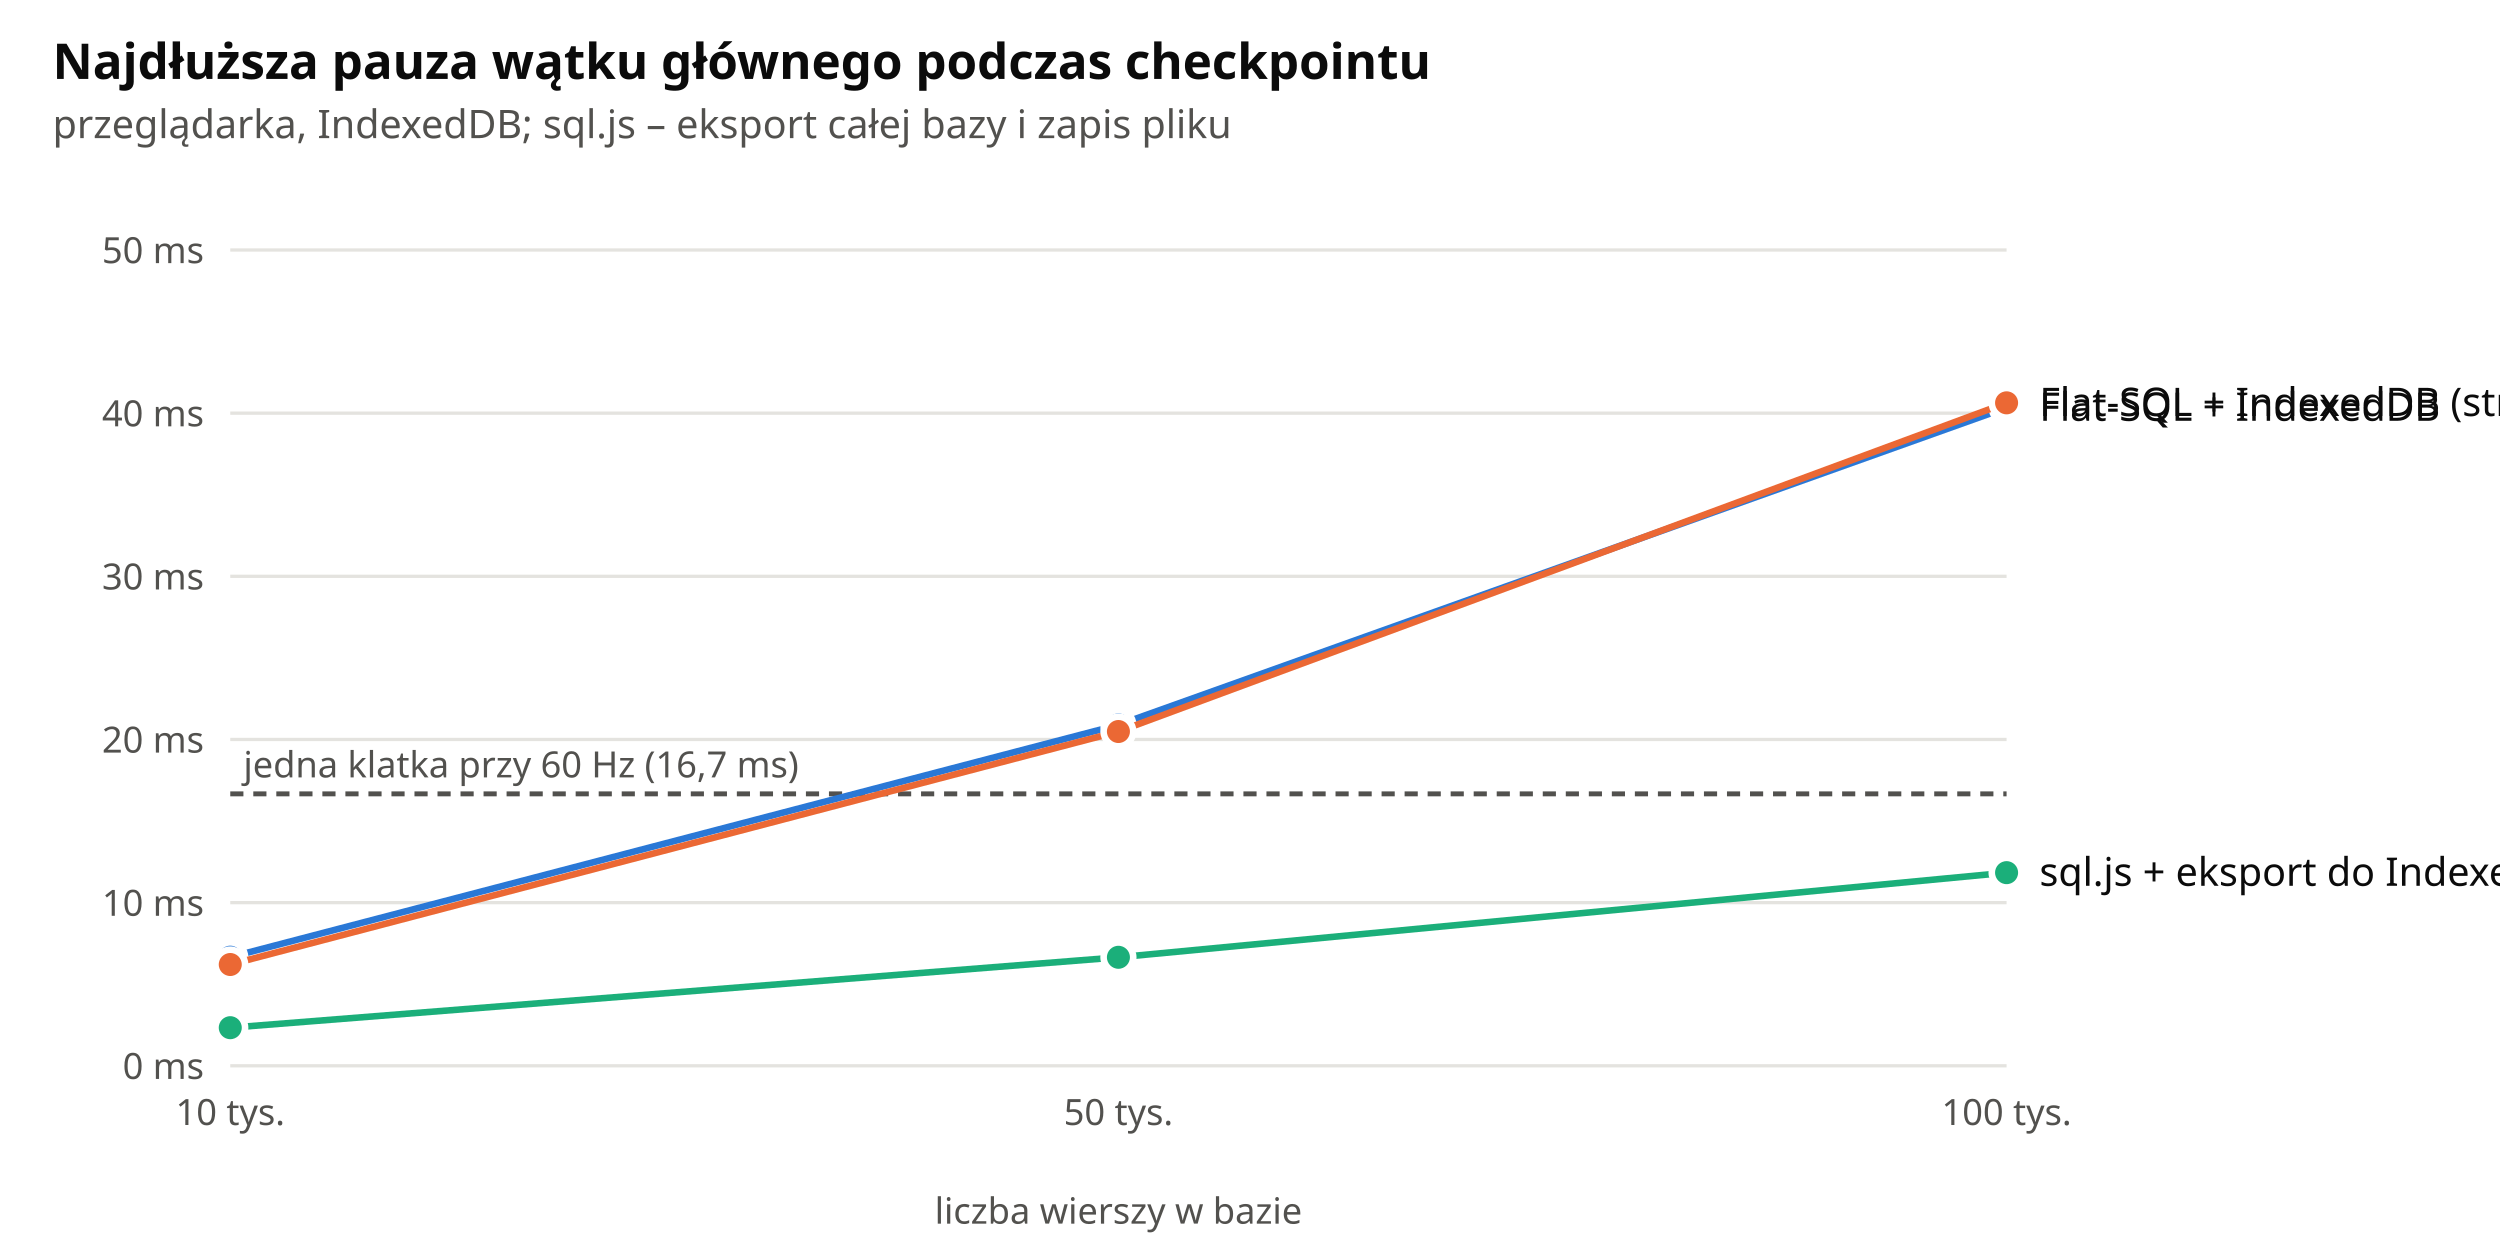
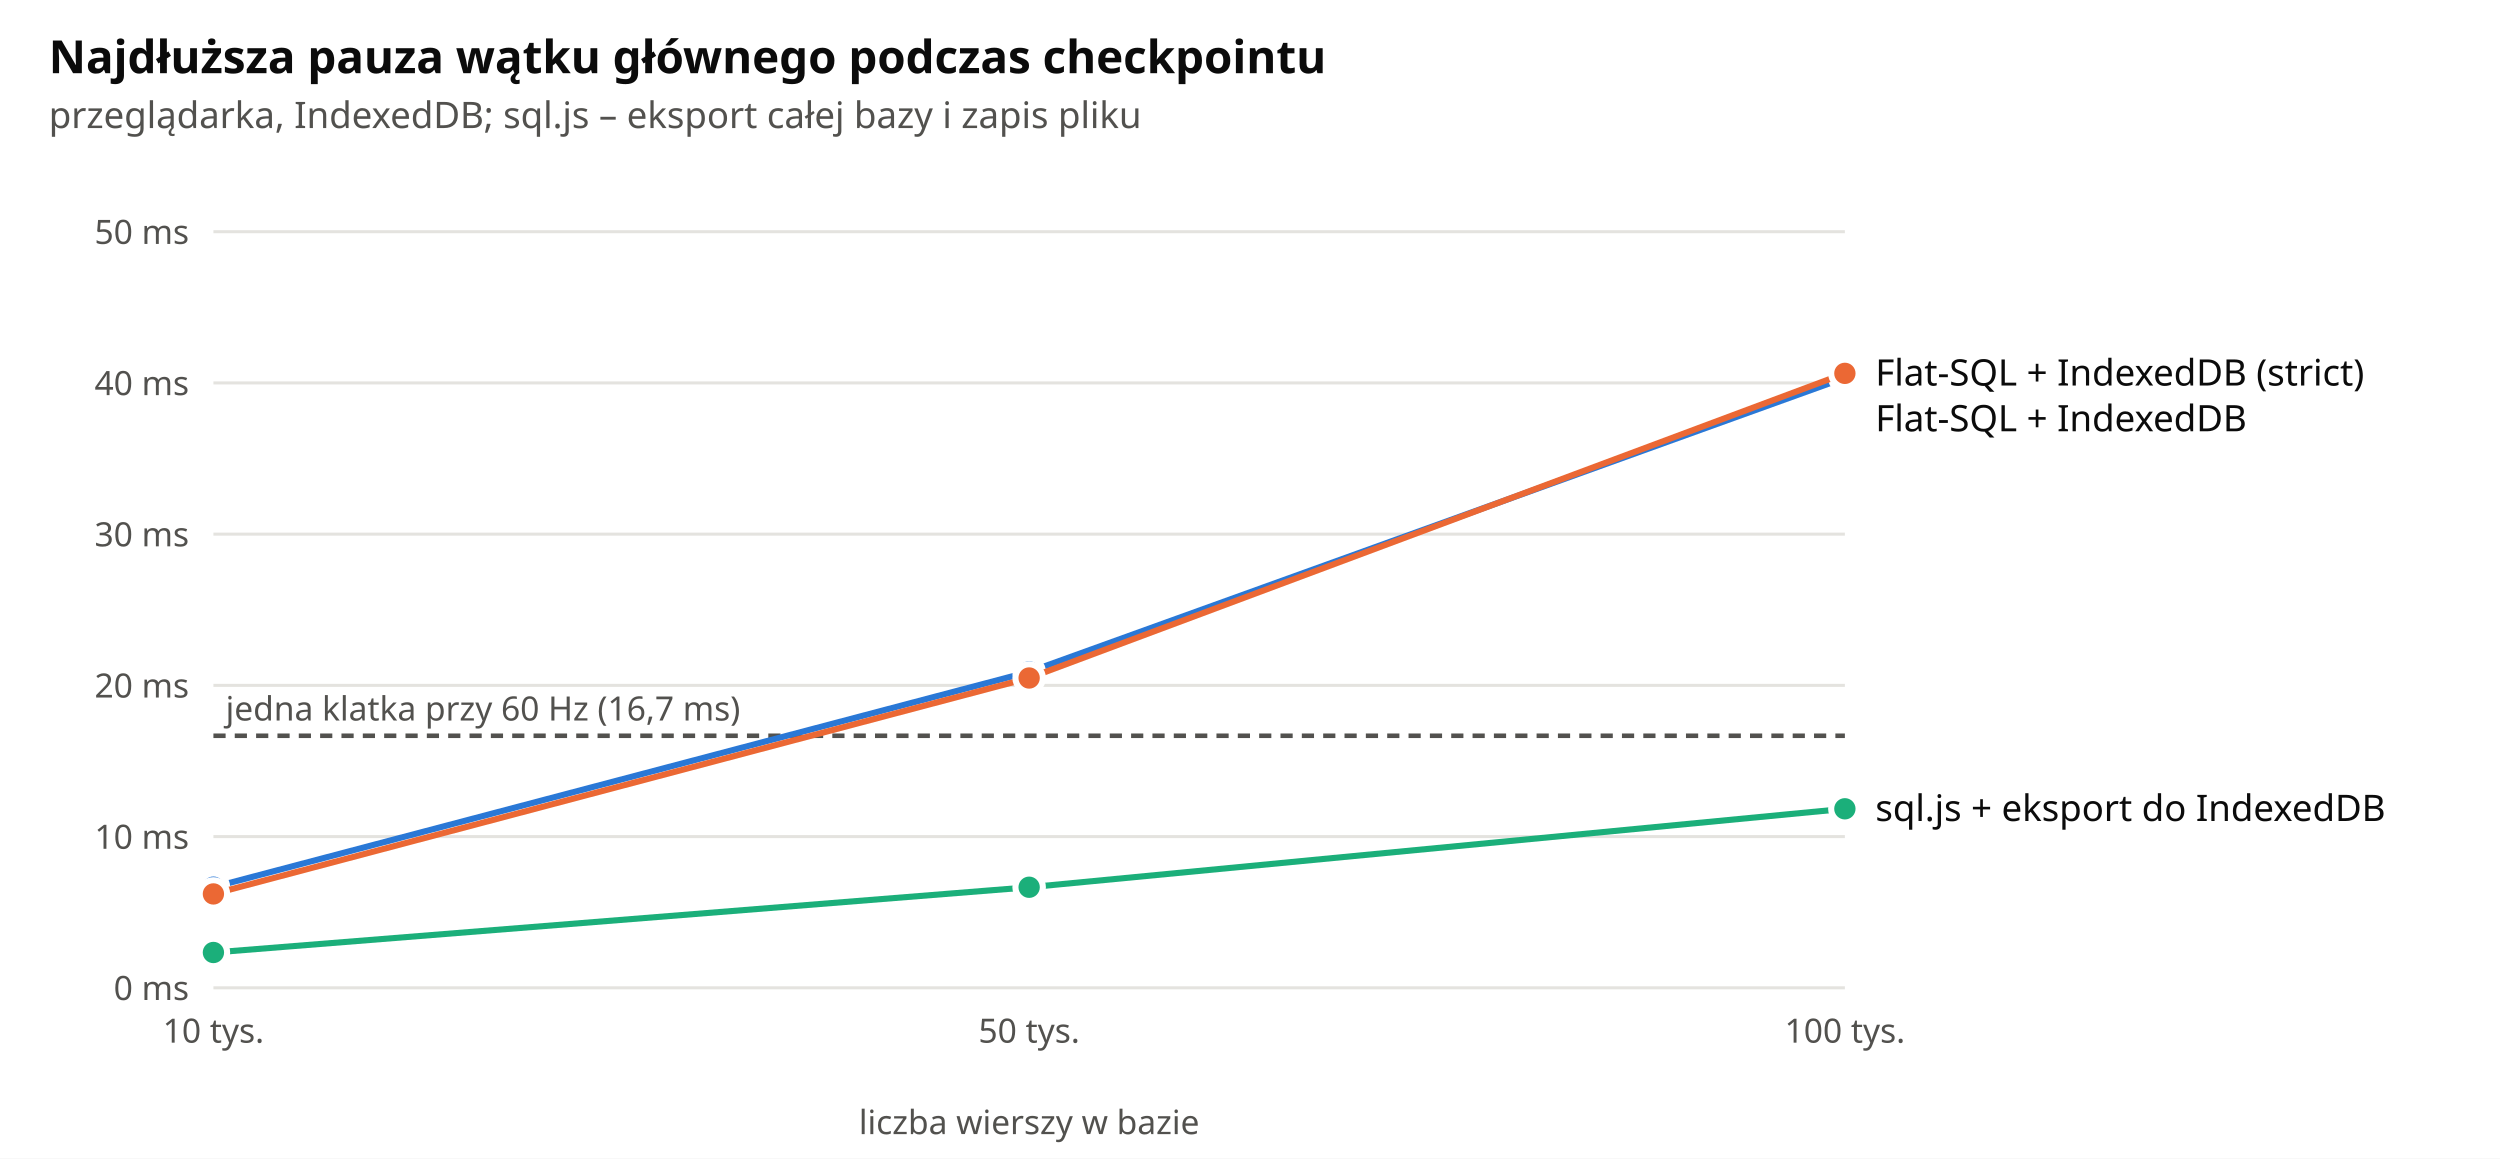
- <svg xmlns="http://www.w3.org/2000/svg" viewBox="0 0 760 380" width="760" height="380" font-family="Segoe UI, system-ui, sans-serif">
-   <rect width="760" height="380" fill="#ffffff" />
+ <svg xmlns="http://www.w3.org/2000/svg" viewBox="0 0 820 380" width="820" height="380" font-family="Segoe UI, system-ui, sans-serif">
+   <rect width="820" height="380" fill="#ffffff" />
  <text x="16" y="24" font-size="15" font-weight="600" fill="#0b0b0b">Najdłuższa pauza wątku głównego podczas checkpointu</text>
  <text x="16" y="42" font-size="12" fill="#52514e">przeglądarka, IndexedDB; sql.js – eksport całej bazy i zapis pliku</text>
-   <line x1="70" x2="610" y1="324" y2="324" stroke="#e4e3df" />
+   <line x1="70" x2="605.12" y1="324" y2="324" stroke="#e4e3df" />
  <text x="62" y="328" font-size="11" fill="#52514e" text-anchor="end">0 ms</text>
-   <line x1="70" x2="610" y1="274.4" y2="274.4" stroke="#e4e3df" />
+   <line x1="70" x2="605.12" y1="274.4" y2="274.4" stroke="#e4e3df" />
  <text x="62" y="278.4" font-size="11" fill="#52514e" text-anchor="end">10 ms</text>
-   <line x1="70" x2="610" y1="224.8" y2="224.8" stroke="#e4e3df" />
+   <line x1="70" x2="605.12" y1="224.8" y2="224.8" stroke="#e4e3df" />
  <text x="62" y="228.8" font-size="11" fill="#52514e" text-anchor="end">20 ms</text>
-   <line x1="70" x2="610" y1="175.2" y2="175.2" stroke="#e4e3df" />
+   <line x1="70" x2="605.12" y1="175.2" y2="175.2" stroke="#e4e3df" />
  <text x="62" y="179.2" font-size="11" fill="#52514e" text-anchor="end">30 ms</text>
-   <line x1="70" x2="610" y1="125.6" y2="125.6" stroke="#e4e3df" />
+   <line x1="70" x2="605.12" y1="125.6" y2="125.6" stroke="#e4e3df" />
  <text x="62" y="129.6" font-size="11" fill="#52514e" text-anchor="end">40 ms</text>
-   <line x1="70" x2="610" y1="76" y2="76" stroke="#e4e3df" />
+   <line x1="70" x2="605.12" y1="76" y2="76" stroke="#e4e3df" />
  <text x="62" y="80" font-size="11" fill="#52514e" text-anchor="end">50 ms</text>
  <text x="70" y="342" font-size="11" fill="#52514e" text-anchor="middle">10 tys.</text>
-   <text x="340" y="342" font-size="11" fill="#52514e" text-anchor="middle">50 tys.</text>
-   <text x="610" y="342" font-size="11" fill="#52514e" text-anchor="middle">100 tys.</text>
-   <text x="340" y="372" font-size="11" fill="#52514e" text-anchor="middle">liczba wierszy w bazie</text>
-   <line x1="70" x2="610" y1="241.333" y2="241.333" stroke="#52514e" stroke-width="1.5" stroke-dasharray="4 3" />
+   <text x="337.56" y="342" font-size="11" fill="#52514e" text-anchor="middle">50 tys.</text>
+   <text x="605.12" y="342" font-size="11" fill="#52514e" text-anchor="middle">100 tys.</text>
+   <text x="337.56" y="372" font-size="11" fill="#52514e" text-anchor="middle">liczba wierszy w bazie</text>
+   <line x1="70" x2="605.12" y1="241.333" y2="241.333" stroke="#52514e" stroke-width="1.5" stroke-dasharray="4 3" />
  <text x="74" y="236.333" font-size="11" fill="#52514e">jedna klatka przy 60 Hz (16,7 ms)</text>
-   <polyline points="70,290.979 340,220.361 610,123.926" fill="none" stroke="#2a78d6" stroke-width="2" />
+   <polyline points="70,290.979 337.56,220.361 605.12,123.926" fill="none" stroke="#2a78d6" stroke-width="2" />
  <g>
    <line x1="70" x2="70" y1="294.314" y2="290.408" stroke="#2a78d6" stroke-width="2" />
    <circle cx="70" cy="290.979" r="4.5" fill="#2a78d6" stroke="#ffffff" stroke-width="2" />
  </g>
  <g>
-     <line x1="340" x2="340" y1="221.607" y2="219.468" stroke="#2a78d6" stroke-width="2" />
-     <circle cx="340" cy="220.361" r="4.5" fill="#2a78d6" stroke="#ffffff" stroke-width="2" />
+     <line x1="337.56" x2="337.56" y1="221.607" y2="219.468" stroke="#2a78d6" stroke-width="2" />
+     <circle cx="337.56" cy="220.361" r="4.5" fill="#2a78d6" stroke="#ffffff" stroke-width="2" />
  </g>
  <g>
-     <line x1="610" x2="610" y1="124.664" y2="121.979" stroke="#2a78d6" stroke-width="2" />
-     <circle cx="610" cy="123.926" r="4.5" fill="#2a78d6" stroke="#ffffff" stroke-width="2" />
+     <line x1="605.12" x2="605.12" y1="124.664" y2="121.979" stroke="#2a78d6" stroke-width="2" />
+     <circle cx="605.12" cy="123.926" r="4.5" fill="#2a78d6" stroke="#ffffff" stroke-width="2" />
  </g>
-   <text x="620" y="127.926" font-size="12" fill="#0b0b0b">Flat-SQL + IndexedDB</text>
-   <polyline points="70,293.211 340,222.382 610,122.463" fill="none" stroke="#eb6834" stroke-width="2" />
+   <polyline points="70,293.211 337.56,222.382 605.12,122.463" fill="none" stroke="#eb6834" stroke-width="2" />
  <g>
    <line x1="70" x2="70" y1="293.291" y2="292.541" stroke="#eb6834" stroke-width="2" />
    <circle cx="70" cy="293.211" r="4.5" fill="#eb6834" stroke="#ffffff" stroke-width="2" />
  </g>
  <g>
-     <line x1="340" x2="340" y1="223.56" y2="221.235" stroke="#eb6834" stroke-width="2" />
-     <circle cx="340" cy="222.382" r="4.5" fill="#eb6834" stroke="#ffffff" stroke-width="2" />
+     <line x1="337.56" x2="337.56" y1="223.56" y2="221.235" stroke="#eb6834" stroke-width="2" />
+     <circle cx="337.56" cy="222.382" r="4.5" fill="#eb6834" stroke="#ffffff" stroke-width="2" />
  </g>
  <g>
-     <line x1="610" x2="610" y1="123.573" y2="121.303" stroke="#eb6834" stroke-width="2" />
-     <circle cx="610" cy="122.463" r="4.5" fill="#eb6834" stroke="#ffffff" stroke-width="2" />
+     <line x1="605.12" x2="605.12" y1="123.573" y2="121.303" stroke="#eb6834" stroke-width="2" />
+     <circle cx="605.12" cy="122.463" r="4.5" fill="#eb6834" stroke="#ffffff" stroke-width="2" />
  </g>
-   <text x="620" y="126.463" font-size="12" fill="#0b0b0b">Flat-SQL + IndexedDB (strict)</text>
-   <polyline points="70,312.418 340,291.016 610,265.286" fill="none" stroke="#1baf7a" stroke-width="2" />
+   <polyline points="70,312.418 337.56,291.016 605.12,265.286" fill="none" stroke="#1baf7a" stroke-width="2" />
  <g>
    <line x1="70" x2="70" y1="313.82" y2="311.47" stroke="#1baf7a" stroke-width="2" />
    <circle cx="70" cy="312.418" r="4.5" fill="#1baf7a" stroke="#ffffff" stroke-width="2" />
  </g>
  <g>
-     <line x1="340" x2="340" y1="291.555" y2="289.001" stroke="#1baf7a" stroke-width="2" />
-     <circle cx="340" cy="291.016" r="4.5" fill="#1baf7a" stroke="#ffffff" stroke-width="2" />
+     <line x1="337.56" x2="337.56" y1="291.555" y2="289.001" stroke="#1baf7a" stroke-width="2" />
+     <circle cx="337.56" cy="291.016" r="4.5" fill="#1baf7a" stroke="#ffffff" stroke-width="2" />
  </g>
  <g>
-     <line x1="610" x2="610" y1="266.718" y2="264.04" stroke="#1baf7a" stroke-width="2" />
-     <circle cx="610" cy="265.286" r="4.5" fill="#1baf7a" stroke="#ffffff" stroke-width="2" />
+     <line x1="605.12" x2="605.12" y1="266.718" y2="264.04" stroke="#1baf7a" stroke-width="2" />
+     <circle cx="605.12" cy="265.286" r="4.5" fill="#1baf7a" stroke="#ffffff" stroke-width="2" />
  </g>
-   <text x="620" y="269.286" font-size="12" fill="#0b0b0b">sql.js + eksport do IndexedDB</text>
+   <text x="615.12" y="126.463" font-size="12" fill="#0b0b0b">Flat-SQL + IndexedDB (strict)</text>
+   <text x="615.12" y="141.463" font-size="12" fill="#0b0b0b">Flat-SQL + IndexedDB</text>
+   <text x="615.12" y="269.286" font-size="12" fill="#0b0b0b">sql.js + eksport do IndexedDB</text>
</svg>
